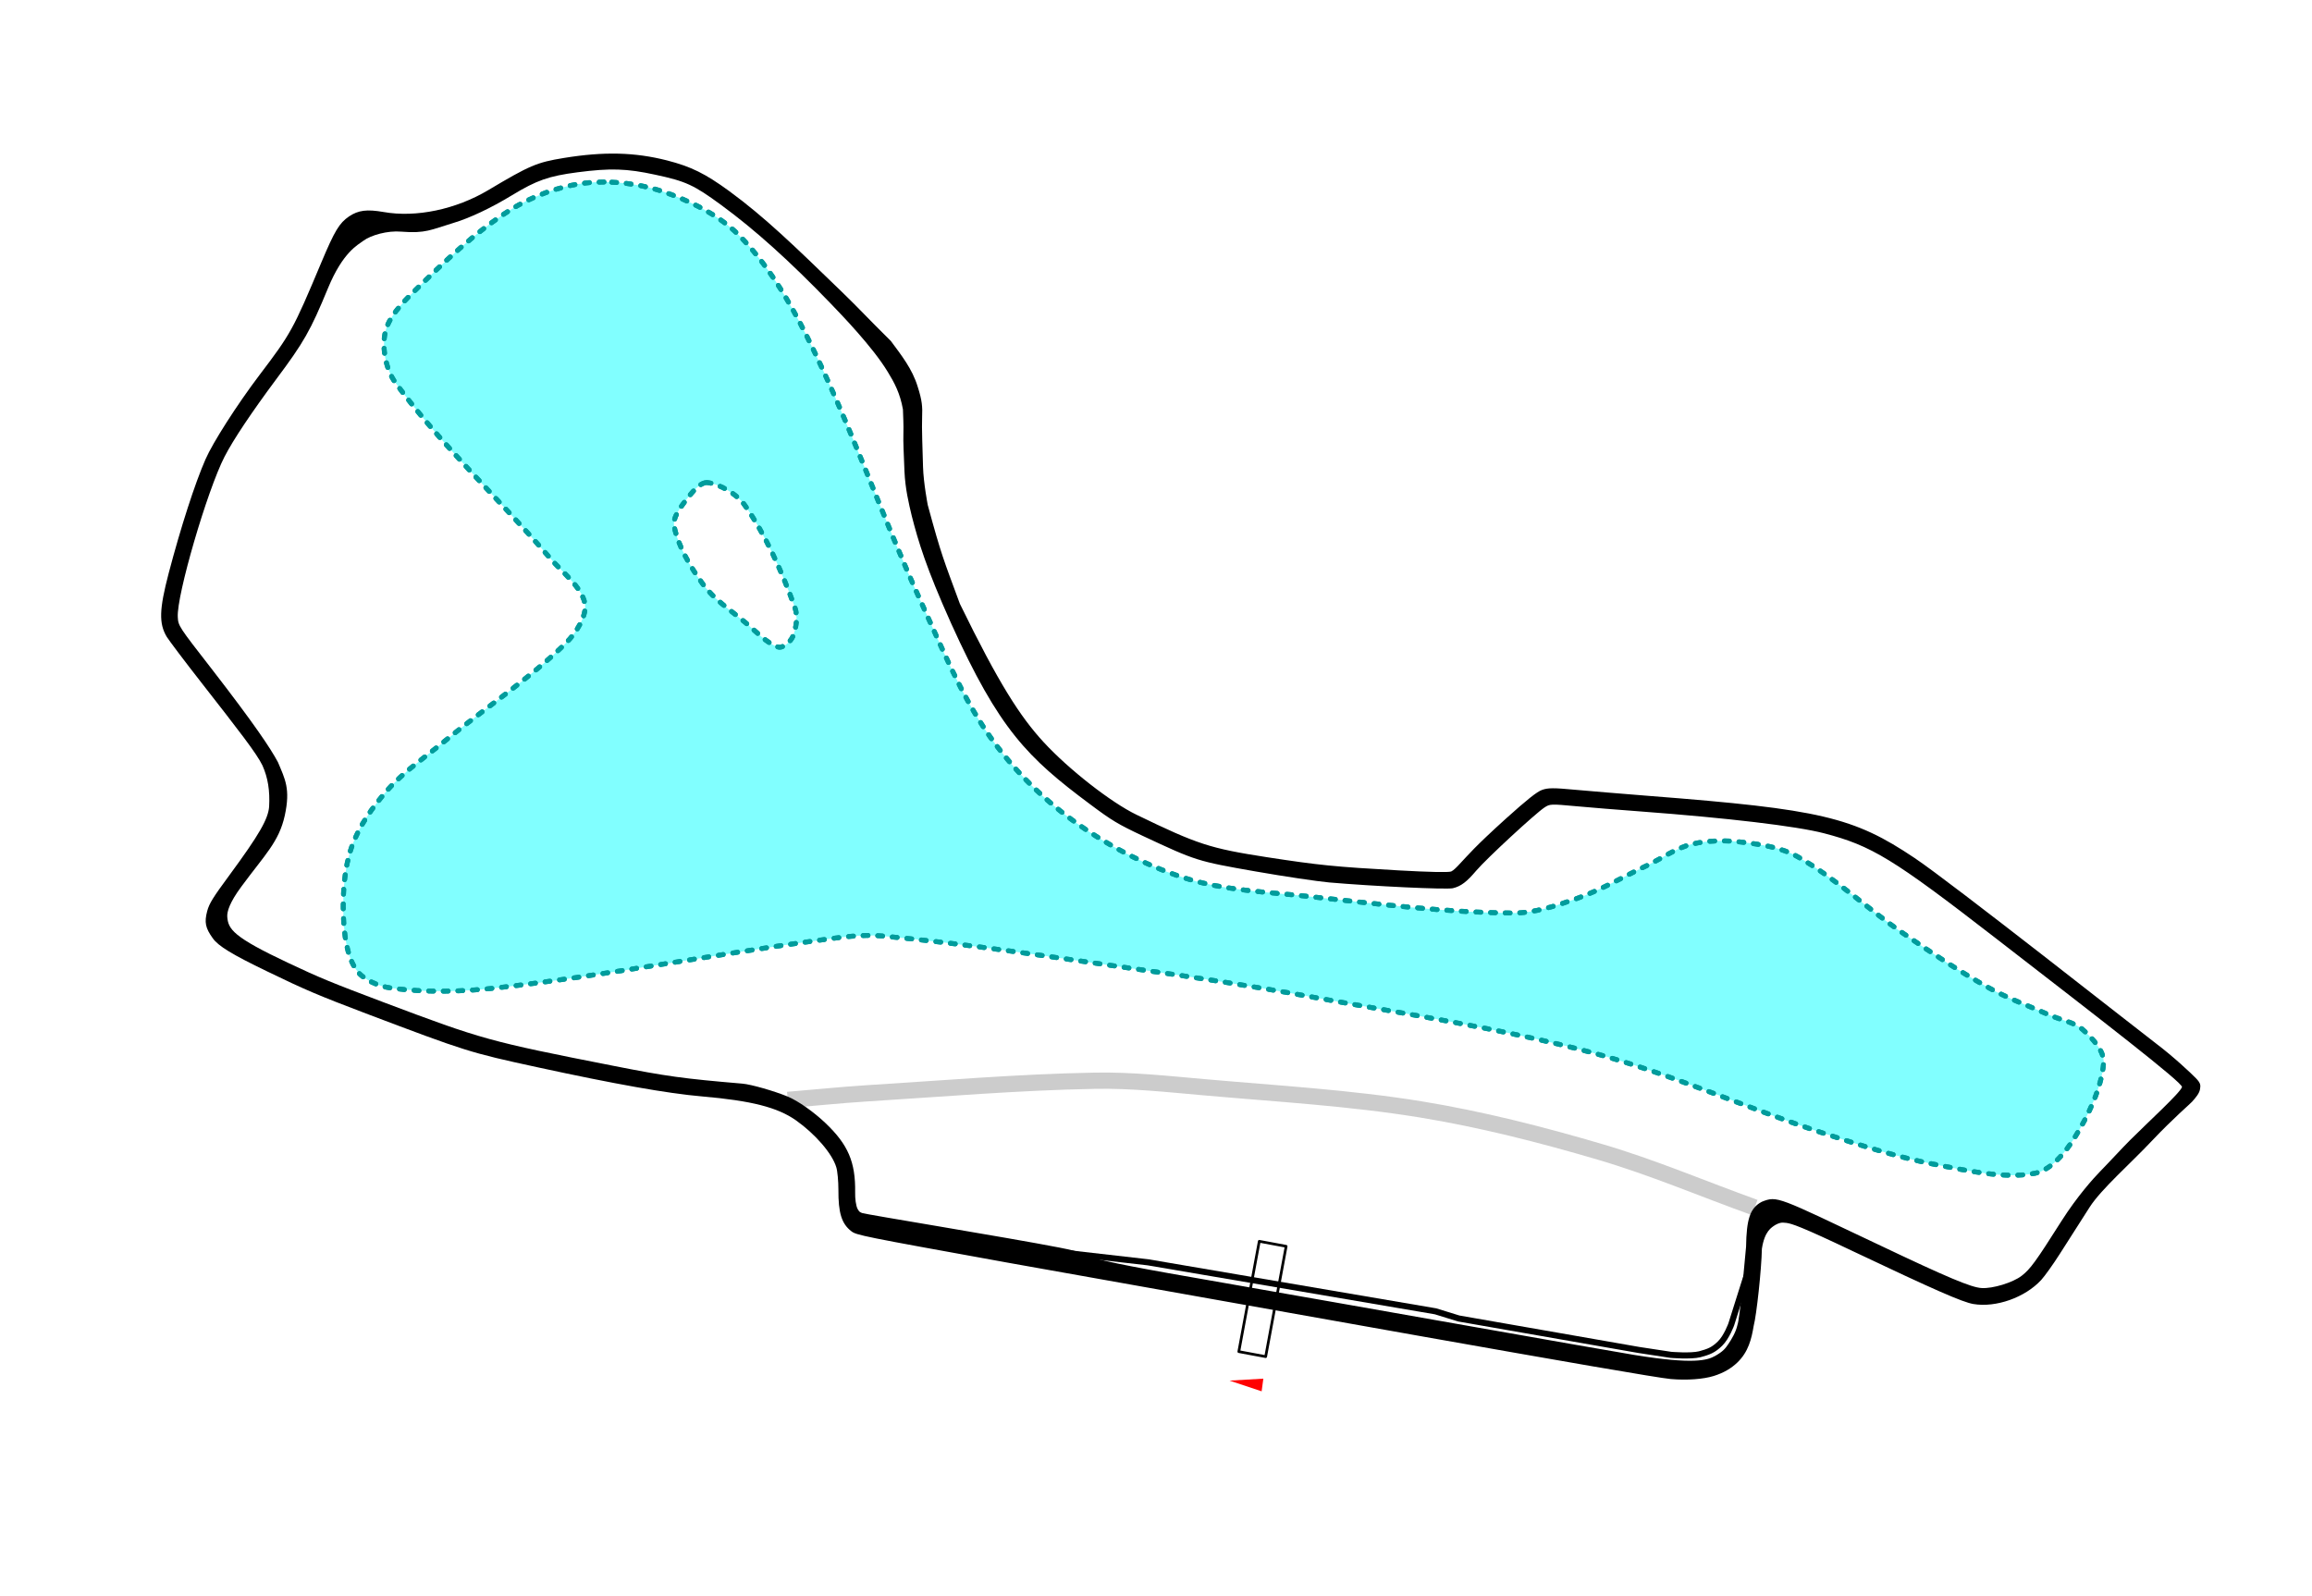
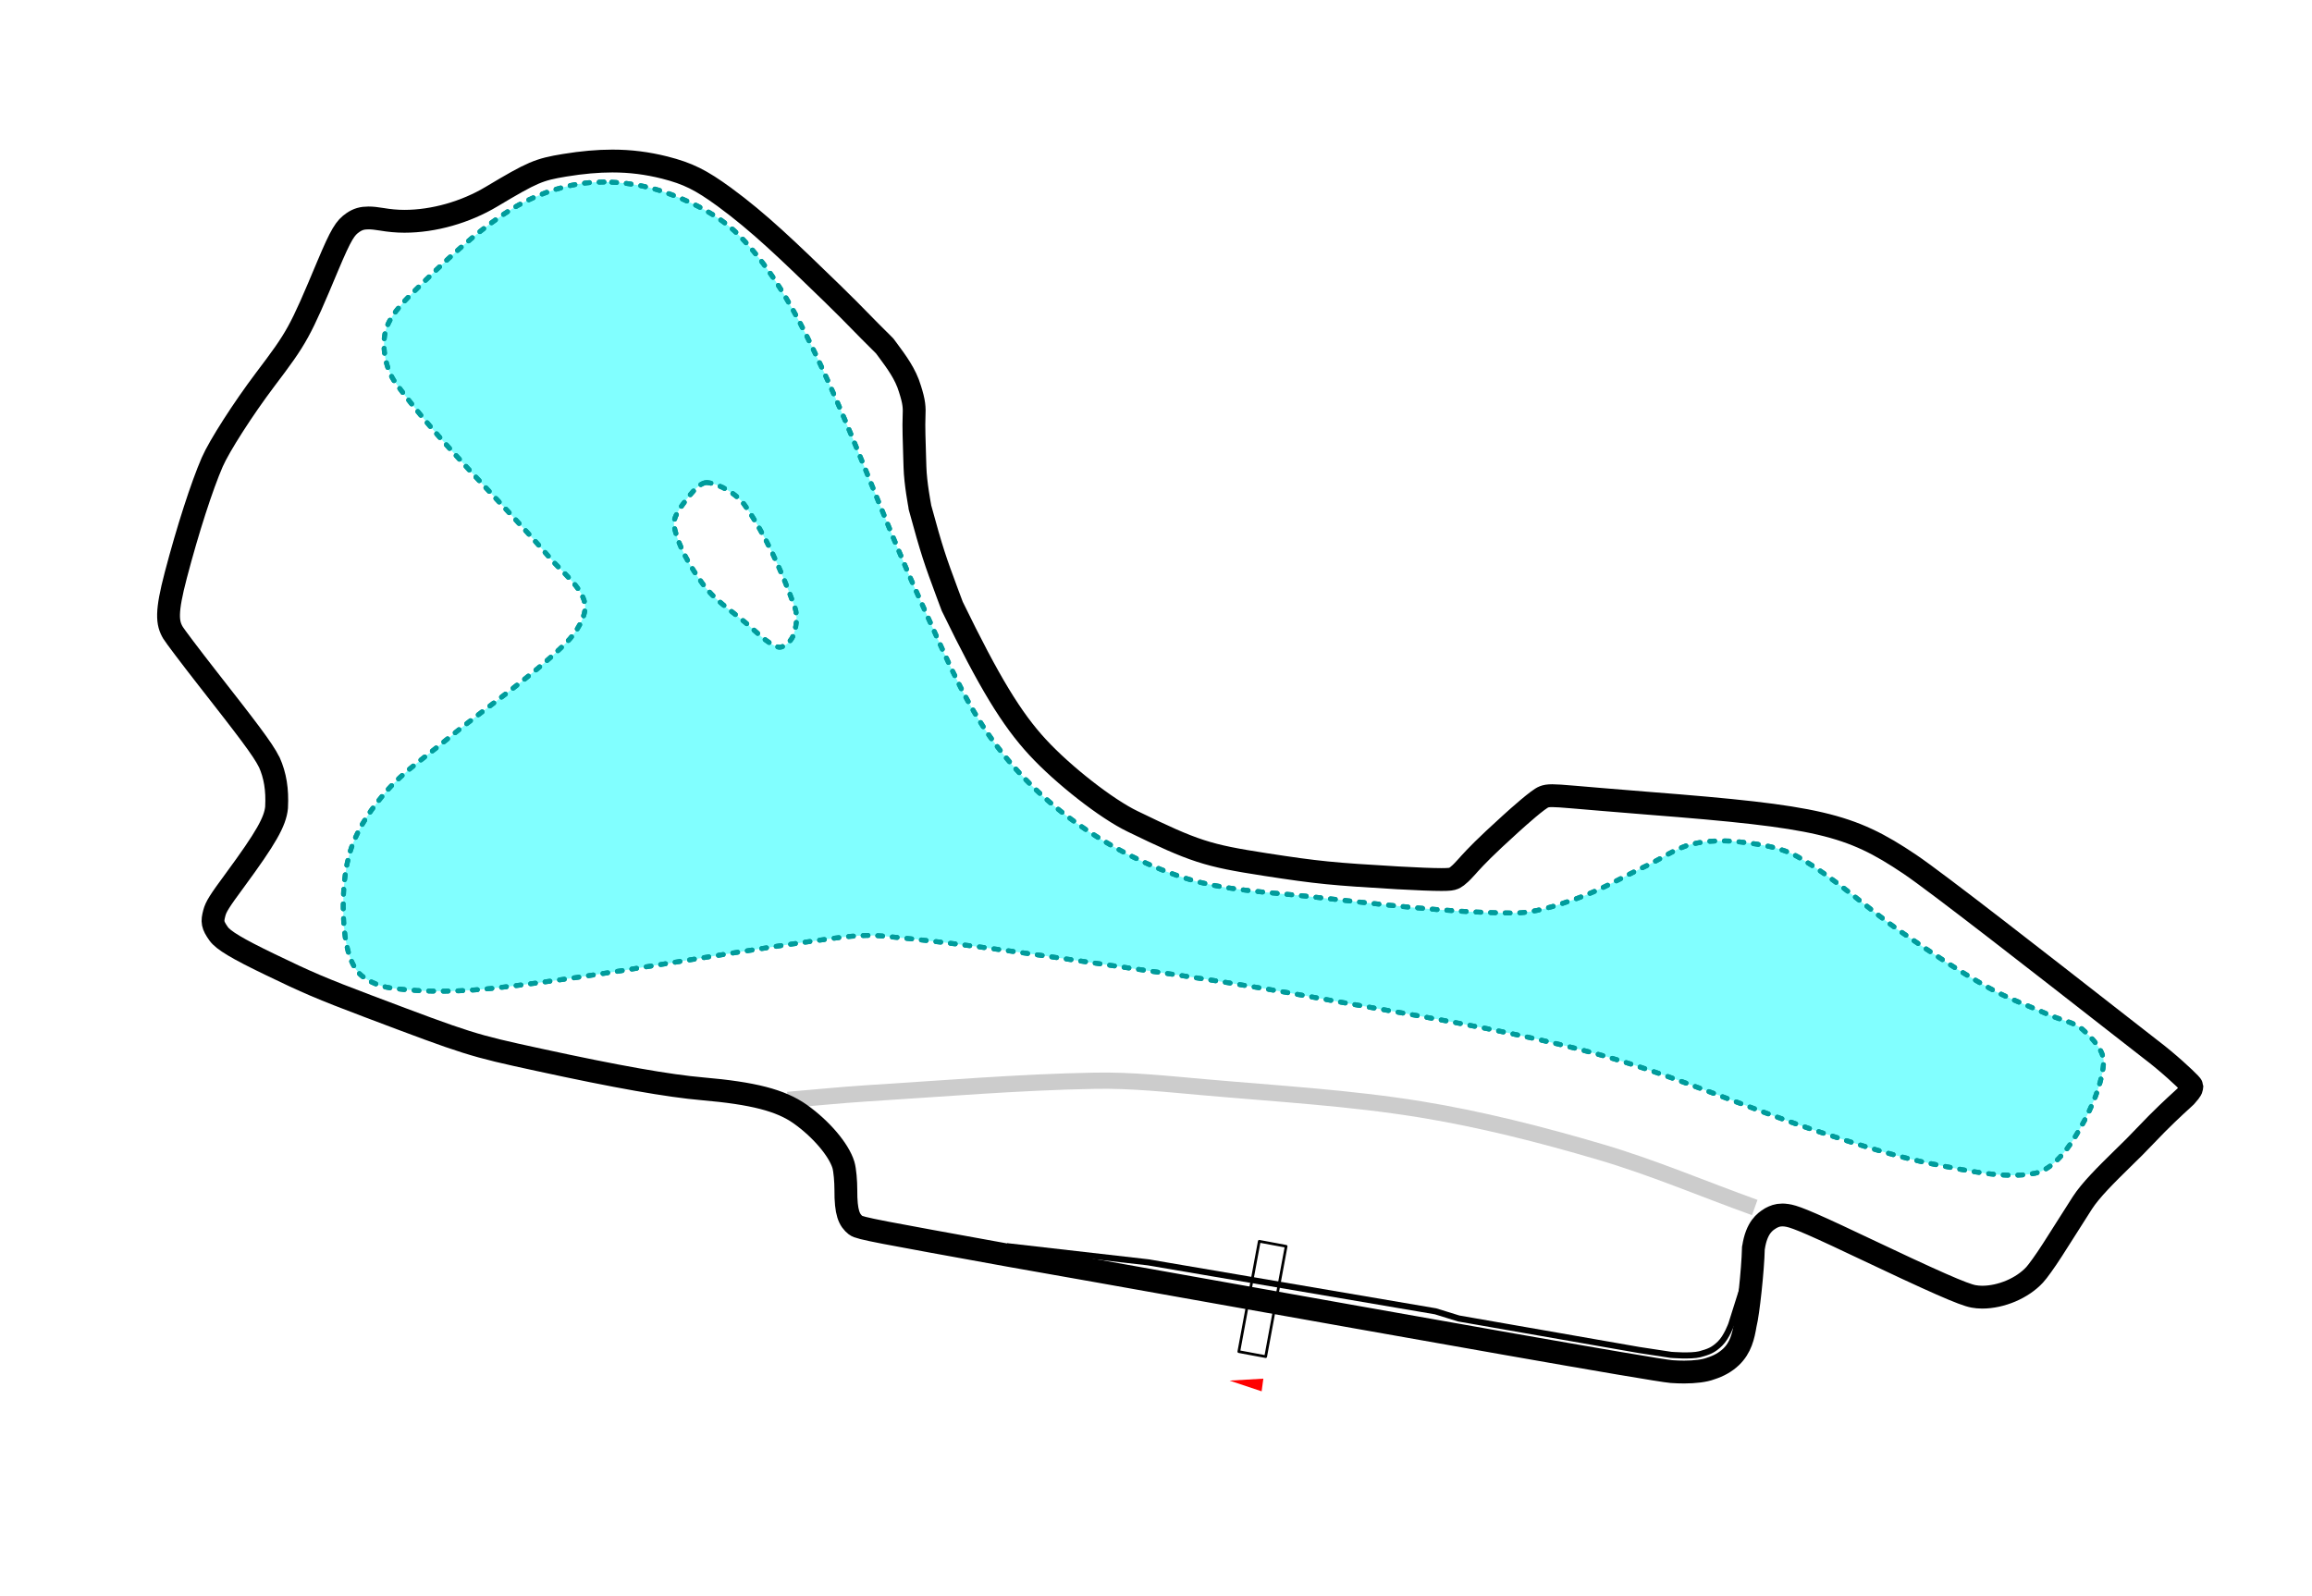
<svg xmlns="http://www.w3.org/2000/svg" xmlns:xlink="http://www.w3.org/1999/xlink" version="1.1" id="svg12060" x="0px" y="0px" viewBox="0 0 1518.9 1048.5" style="enable-background:new 0 0 1518.9 1048.5;" xml:space="preserve">
  <style type="text/css">
	.st0{fill:none;}
	.st1{fill:none;stroke:#CCCCCC;stroke-width:10.667;stroke-miterlimit:4.267;}
- 	.st2{fill:none;stroke:#000000;stroke-width:4.012;stroke-miterlimit:4.267;}
- 	.st3{fill:#FF0000;}
+ 	.st2{fill:none;stroke:#000000;stroke-width:15;stroke-linejoin:round;stroke-miterlimit:10;}
+ 	.st3{fill:none;stroke:#000000;stroke-width:4.012;stroke-miterlimit:4.267;}
+ 	.st4{fill:#FF0000;}
	
- 		.st4{fill:url(#rect3457-7_2_);stroke:#000000;stroke-width:1.375;stroke-linecap:round;stroke-linejoin:round;stroke-miterlimit:7.085;}
+ 		.st5{fill:url(#rect3457-7_2_);stroke:#000000;stroke-width:1.375;stroke-linecap:round;stroke-linejoin:round;stroke-miterlimit:7.085;}
	
- 		.st5{fill:#00FFFF;fill-opacity:0.494;stroke:#009C9C;stroke-width:3.2;stroke-linecap:round;stroke-miterlimit:4.267;stroke-dasharray:3.2,6.4;}
+ 		.st6{fill:#00FFFF;fill-opacity:0.494;stroke:#009C9C;stroke-width:3.2;stroke-linecap:round;stroke-miterlimit:4.267;stroke-dasharray:3.2,6.4;}
	
- 		.st6{fill:url(#path14962_2_);stroke:#009C9C;stroke-width:3.2;stroke-linecap:round;stroke-miterlimit:4.267;stroke-dasharray:3.2,6.4;}
+ 		.st7{fill:url(#path14962_2_);stroke:#009C9C;stroke-width:3.2;stroke-linecap:round;stroke-miterlimit:4.267;stroke-dasharray:3.2,6.4;}
</style>
  <pattern y="1048.5" width="1518.9" height="1048.5" patternUnits="userSpaceOnUse" id="path14962_1_" viewBox="0 -1048.5 1518.9 1048.5" style="overflow:visible;">
    <g>
      <rect y="-1048.5" class="st0" width="1518.9" height="1048.5" />
      <g>
        <rect y="-1048.5" class="st0" width="1518.9" height="1048.5" />
      </g>
    </g>
  </pattern>
  <pattern y="1048.5" width="1518.9" height="1048.5" patternUnits="userSpaceOnUse" id="rect3457-7_1_" viewBox="0 -1048.5 1518.9 1048.5" style="overflow:visible;">
    <g>
      <rect y="-1048.5" class="st0" width="1518.9" height="1048.5" />
      <g>
        <rect y="-1048.5" class="st0" width="1518.9" height="1048.5" />
      </g>
    </g>
  </pattern>
  <g id="use13674">
    <path id="path13652_2_" class="st1" d="M1152.8,793.4   c-33.9-12.2-67.3-26.5-101.8-36.6c-38.7-11.4-78-21.4-117.8-27.9c-46.8-7.6-94.4-10.3-141.7-14.5c-24.1-2.1-48.3-4.8-72.5-4.3   c-50,0.9-100,5.2-150,8.3c-17.2,1.1-34.3,2.9-51.5,4.3" />
  </g>
  <g id="g1360">
-     <path id="track" d="   M559.2,808.9c-6.3-4.9-8.5-12-8.4-27.3c0-5.5-0.6-12.2-1.4-14.7c-2.7-9-13.8-21.8-26.5-30.8c-12.1-8.5-29.2-12.9-61.7-15.7   c-22.4-1.9-57.2-8.1-108.3-19.2c-44.7-9.7-46.7-10.4-112.5-35.3c-31.1-11.8-40.1-15.6-65-27.7c-23-11.1-32-16.6-35.6-21.7   c-4.9-6.8-5.6-10.5-3.7-17.8c1.4-5.2,3.9-9.1,14.5-23.5c20.1-27.3,25.5-37.1,26.2-45.1c0.6-10.6-0.8-19.2-4.4-27.2   c-3.8-7.9-15.6-23-39.8-54c-11.2-14.3-21.5-28-23-30.4c-5.3-8.8-5-18.1,1.2-41.8c8-30.4,17.2-58.9,24.2-74.9   c4.9-11.2,20.8-36,35.4-55.3c20.7-27.3,22.1-29.7,40.6-73.8c8.9-21.2,11.9-26.1,18.3-30.5c6.1-4.1,11.8-4.8,22.7-2.9   c21.3,3.8,47.5-1.7,68.8-14.4c27.2-16.2,31.8-18.2,49.6-21.1c26.3-4.3,46.6-3.8,67.8,1.6c15.9,4.1,25,8.6,40.8,20.1   c23.6,17.3,42.6,35.8,73.9,66.1c12.8,12.4,15.8,16.1,32.4,32.5c6.6,9,14,18.1,17.6,30c2.9,9,3.2,13.2,2.9,20s0.3,22.2,0.6,32.7   s3.1,25,3.1,25c9,33.2,10.3,35.6,21.1,64.9c25.5,52.3,39.6,74.2,55.1,91c16.5,17.9,44.3,39.6,60.9,47.6   c40.4,19.6,48.3,22.1,85.6,27.9c34.5,5.3,44.3,6.3,86.9,8.7c19.7,1.1,32.7,1.4,34.3,0.7c1.4-0.6,3.9-3.1,5.7-5.1   c5.7-6,9.3-10.7,30.2-29.6c13.9-12.5,20.4-17.7,23.8-18.9c3.9-1.4,7.7-1.4,21.5-0.1c9.2,0.8,31.4,2.7,49.4,4.1   c111.9,8.7,133.7,13.8,173.9,40.8C1282.1,580,1405,677,1416.4,685.6s23,19.5,26.2,22.8s3.2,4.6,2.7,7.4c-0.5,2.8-3,5.6-5.2,8.1   c-1.1,1.3-12.2,10.7-26.4,25.7c-14.1,15-33.2,31.6-40.9,43.6c-5.3,8.4-15.2,23.8-19.6,30.7s-9.9,14.6-12.2,17.1   c-10.7,11.6-29.8,18.3-44.6,15.8c-7.3-1.3-24.9-9-78.9-34.6c-34.6-16.5-40.4-18.2-43.9-18.7s-4.9,0.1-7.2,1.3   c-2.6,1.7-7.1,4-8.9,15.7c-0.3,14-3.5,43.5-5.4,50.7c-1.4,8.4-3.4,17.1-10.9,24.2c-3.7,3.5-8.6,6.6-15.4,8.7   c-6.8,2.1-17.3,2.9-28.1,2c-15.8-1.3-274.7-47.9-435.3-76.4C565.8,812.2,562.6,811.6,559.2,808.9L559.2,808.9z M1073.9,890.3   c38.8,6.3,47.7,3.5,52.9,0.6c5.1-2.9,6.6-4.7,8.8-8c2.2-3.3,4.8-7.7,5.8-12.2c1.7-4.6,4.3-37.3,5.7-51.5c0.3-18,2.5-25.5,10.4-29.6   c10.2-4,10.1-3.3,76.2,28c46,21.9,61.3,28.3,68.1,28.7c7.3,0.5,20.6-3.6,26.3-8c5.8-4.5,9.2-9.2,26.2-36   c10.3-16.2,21-28.1,25.5-32.7c5.7-5.8,13.9-14.8,19.6-20.5c11.8-11.8,33.2-31.3,34.1-34.9c0.1-3.1-52.8-43.9-122.2-97.6   c-67.8-52.5-81.6-60.9-113-69.1c-18-4.7-63.8-10.1-120-14.3c-14.4-1.1-33.8-2.6-43.1-3.5c-16.3-1.5-17-1.5-20.6,0.9   c-5.9,3.9-37.7,33.2-44.8,41.5c-6.1,7.2-9.9,10.2-15.3,11.5c-4.1,1-52.6-1.3-81.4-3.8c-7.6-0.7-29.3-3.9-48.1-7.2   c-38.7-6.8-39-6.9-74.5-23.5c-15.9-7.5-20-9.9-34.4-20.7c-41.2-30.7-59.7-49.1-91.2-118.7C608.4,373,603.3,355.8,599,339   c-2-8.3-4.3-18-4.8-29.3c-0.4-11.3-0.9-18.9-0.7-24.9c0.2-5.9-0.2-11.3-0.3-15.8c-1.9-10.7-5.7-17.7-10-24.7   c-10-16.5-30.5-37.6-37.5-44.9c-27.2-28.2-49.8-48.5-71.9-64.7c-18-13.2-23.2-15.6-43.3-19.9c-18.8-4.1-29.6-4.4-51.1-1.6   c-19,2.5-26.7,5.2-42.9,15c-14.3,8.7-28,15.1-39,18.4c-14.3,4.3-17.8,6.9-33.9,5.6c-9-0.8-19.9,2.3-24.9,6   c-3.7,2.8-13.4,7.4-23.2,31.1c-11.6,28.1-15.8,35.5-34.2,60.1c-15.9,21.4-28,39.4-33.8,50.7c-11.4,22.2-31.6,91.3-30.7,105.4   c0.3,5.7,0.7,6.3,22.1,33.8c28.5,36.8,38.9,52.5,43.7,61.5c4.7,11.2,8.3,17.5,4.5,35c-3.8,17.4-13.2,25.9-28.5,46.7   c-7.8,10.5-9.5,16.5-9.3,19.8c0.6,8.2,3.7,13.3,40.3,30.5c20.5,9.7,28.1,12.8,62.8,25.9c64.5,24.3,68.7,25.5,150.6,41.6   c34.9,6.9,45.8,8.4,84.7,11.7c5.9,0.5,21.1,4.9,29.8,8.5c6.9,2.9,17,10,24.8,17.4c14.9,14.2,19.8,25.6,19.5,45.6   c-0.1,3.9,0.5,8.9,1.7,11c1.3,2.2,1.5,1.8,2.8,2.5c1.7,0.8,95.7,16.1,129.6,22.7c33.8,6.6-9.2,2.9,88.7,19.8   C904.3,860.4,1050.1,886.4,1073.9,890.3L1073.9,890.3z" />
-     <path id="pit" class="st2" d="M1147.5,838.1l-10.1,32   c0,0-3,8.4-7.4,12.7s-7.4,5.4-13.3,7c-5.9,1.5-19,0.4-19,0.4l-21-3.2l-118.4-20.7l-15.2-4.7l-188.9-32.2l-92.7-10.6" />
+     <path id="track" class="st2" d="M1106.4,901.5c-2.7,0-5.5-0.1-8.3-0.3c-12-1-172.6-29.6-314.4-54.9c-42.6-7.6-84-15-120.5-21.4   c-85.4-15.5-98.5-17.8-101-19.8c-4.3-3.4-6.6-8.1-6.5-23.4c0-5.4-0.6-12.9-1.6-16.3c-3-9.9-14.6-23.6-28.4-33.4   c-12.9-9.1-30.9-13.7-64.2-16.6c-22.1-1.9-56.3-7.9-107.7-19.1c-43.9-9.5-45.9-10.2-111.8-35.1c-31.2-11.8-40.2-15.7-64.6-27.5   c-21.6-10.4-30.7-15.9-33.7-20.1c-4.2-5.9-4.4-8-2.9-13.7c1.1-4.2,3.3-7.7,13.7-21.8c20.2-27.5,26.3-38.2,27.2-47.6l0-0.2   c0.6-11.4-0.9-20.8-4.8-29.5l-0.1-0.1c-4-8.3-15.3-22.8-40-54.4l-0.4-0.5c-11.8-15.1-21.5-28-22.7-30c-3.9-6.5-4.6-13.5,1.8-37.9   c7.9-30.1,17.1-58.5,23.9-74.2c4.7-10.8,20.4-35.2,34.8-54.3c21.1-27.9,22.7-30.7,41.2-74.9c8.8-20.9,11.4-24.8,16.5-28.3   c3.2-2.2,6.1-3,10.2-3c2.4,0,5.2,0.3,8.8,0.9c4.7,0.8,9.7,1.3,14.8,1.3c19.1,0,40.1-5.9,57.4-16.3c26.8-16,30.8-17.7,47.8-20.5   c11.6-1.9,21.9-2.8,31.4-2.8c11.9,0,22.8,1.4,34.4,4.3c15.3,3.9,23.7,8.1,39.1,19.3c22.9,16.8,41.2,34.5,71.6,64l1.7,1.7   c6.6,6.4,10.6,10.5,15.3,15.3c4.2,4.3,9,9.2,16.8,16.9c0.7,0.9,1.3,1.8,2,2.7c5.7,7.7,11.7,15.7,14.6,25.5c2.8,8.7,3,12.2,2.7,18.3   c-0.3,5.7,0.1,16.8,0.4,26.7c0.1,2.2,0.1,4.4,0.2,6.4c0.3,10.8,3.1,25.2,3.2,25.8l0,0.2l0,0.2c8.1,29.7,10,34.9,18,56.5   c1,2.7,2.1,5.6,3.3,8.8l0.1,0.2l0.1,0.2c24.1,49.5,38.7,73.6,55.9,92.2c16.8,18.2,45.3,40.5,62.4,48.7c40.7,19.8,48.9,22.4,87,28.3   c34.9,5.4,44.7,6.3,87.4,8.8c12.7,0.7,22.6,1.1,28.5,1.1c5.3,0,6.8-0.3,8-0.8c0.7-0.3,2.8-1.2,7.4-6.3c1-1.1,2-2.1,2.9-3.2   c4.4-4.8,9.9-10.7,26.9-26.1c5.5-5,18.5-16.6,22.1-17.9c1.3-0.5,2.7-0.8,5.5-0.8c2.8,0,6.6,0.3,13.8,0.9c4.7,0.4,29.2,2.5,49.5,4.1   c111.3,8.7,132.1,13.5,171.5,40c17.9,12,91.8,69.8,131.5,100.8c13.8,10.8,23.9,18.6,26.8,20.9c11.4,8.6,22.8,19.3,25.6,22.3   c1.1,1.2,1.5,1.7,1.5,1.9c0,0.2-0.1,0.6-0.2,1.2c-0.2,1.4-2.5,3.9-3.9,5.5l-0.1,0.1l0,0c-0.3,0.3-1.5,1.4-2.7,2.5   c-4.3,3.9-13.2,12.1-23.6,23.1c-4.7,5-9.9,10.2-15.1,15.2c-10.8,10.6-21,20.7-26.4,29.1c-3.6,5.6-9.2,14.5-13.8,21.7   c-2.3,3.6-4.3,6.8-5.8,9.1c-4.6,7.2-9.8,14.4-11.7,16.4c-8.1,8.8-22,14.7-34.5,14.7c-2,0-3.9-0.2-5.6-0.5   c-6.7-1.2-24.9-9.2-77.6-34.2c-35.1-16.7-41.1-18.5-45.3-19.1c-1.1-0.2-2-0.2-2.9-0.2c-3.1,0-5.2,0.9-7.3,2l-0.2,0.1l-0.6,0.4   c-3,1.9-8.7,5.6-10.7,18.9l-0.1,0.3l0,0.3c-0.3,14.3-3.5,43-5.2,49.5l-0.1,0.2l0,0.2c-1.3,7.8-3,15.3-9.4,21.4   c-3.6,3.4-8,5.9-13.4,7.6C1119.9,900.7,1113.5,901.5,1106.4,901.5z" />
+     <path id="pit" class="st3" d="M1147.5,838.1l-10.1,32   c0,0-3,8.4-7.4,12.7s-7.4,5.4-13.3,7c-5.9,1.5-19,0.4-19,0.4l-21-3.2l-118.4-20.7l-15.2-4.7l-188.9-32.2l-92.7-10.6" />
  </g>
  <g id="g4801" transform="matrix(-1.073663,0.7125746,-0.7125746,-1.073663,2630.234,844.3727)">
-     <path id="path3463-1" class="st3" d="M1194.7,727.9l-4.3,4.9l14.9,8.7L1194.7,727.9z" />
+     <path id="path3463-1" class="st4" d="M1194.7,727.9l-4.3,4.9l14.9,8.7L1194.7,727.9z" />
    <pattern id="rect3457-7_2_" xlink:href="#rect3457-7_1_" patternTransform="matrix(1.264 -0.54 0.54 1.264 26980.098 10475.289)">
	</pattern>
-     <polygon id="rect3457-7" class="st4" points="1153.4,792.3 1143.4,782.6 1183.2,741.5 1193.2,751.2  " />
+     <polygon id="rect3457-7" class="st5" points="1153.4,792.3 1143.4,782.6 1183.2,741.5 1193.2,751.2  " />
  </g>
  <g id="g16170">
-     <path id="path16164" class="st5" d="M396.8,119.6c-4.3,0-8.5,0.2-12.6,0.7   c-16.9,2.1-34.7,8.6-49.2,17.8c-22.9,14.5-43.4,34.2-62.9,53.3c-7.9,7.7-17.1,17.3-19.1,27.3c-2.1,10,0.4,24,6.8,32.8   c29.5,40.4,67.9,76.1,101.2,114.8c8.2,9.6,21.2,19.4,23.2,30.1c1.6,8-5.6,19.4-12.3,26c-23.8,23.5-53,42.6-79.3,64.2   c-13,10.7-27.3,20.3-38.3,32.8c-9.5,10.8-18.5,23.5-23.2,36.9c-4.9,14-6,30.2-5.5,45.1c0.4,12,2.1,26.3,8.2,35.5   c4.4,6.7,14.8,11.2,23.2,12.3c22,3,45.8,2.5,68.4,0c71.3-8,142.1-21.9,213.3-31.5c13.6-1.8,27.4-4,41-2.7   c56.1,5.1,112.2,14,168.1,21.9c37.5,5.3,74.9,11,112.1,17.8c62.1,11.4,125,20.7,185.9,36.9c52.1,13.9,101.7,36.6,153.1,53.3   c24.3,7.9,48.8,15.8,73.8,20.5c21,4,44.7,9.3,64.2,5.5c10.6-2.1,20-13.7,26-23.3c9.1-14.5,17.9-33.3,19.1-49.2   c0.6-7.8-7.5-16.4-13.7-21.9c-5.7-5-14.6-6.3-21.9-9.6c-13.2-5.9-27-10.7-39.7-17.8c-19.3-10.7-37.8-23.1-56-35.6   c-23.7-16.2-45.1-36.7-69.7-50.6c-10.9-6.2-24.4-8.1-36.9-9.6c-10.8-1.3-22.4-1.2-32.8,1.4c-10.1,2.5-19.2,9.1-28.7,13.7   c-15.5,7.3-30.4,16.2-46.5,21.9c-13.6,4.8-28,9.7-42.4,9.6c-44.4-0.3-89.5-6.1-134-10.9c-27.5-3-56.1-3.9-82-12.3   c-26-8.4-51.8-22.1-73.8-38.3c-20.8-15.2-40-34.8-54.7-56.1c-18.1-26.2-30.4-56.8-43.8-86.1c-26.3-57.7-47-118.3-75.2-175   c-11.9-24-26.6-48.5-45.1-67c-13.4-13.4-32.6-22.6-50.6-28.7C422.9,121.8,409.6,119.6,396.8,119.6z M463.9,317.1c0.3,0,0.6,0,0.9,0   c7.9,0.9,19.3,7.4,24.6,15c13.8,19.7,24.5,44.1,32.8,67c2.1,5.9,0.9,13.8-1.4,19.2c-1.4,3.3-6.4,7.8-9.6,6.8   c-7.3-2.2-14.9-10.6-21.9-16.4c-9.4-7.8-20.2-14.9-27.3-24.6c-8.3-11.3-16.6-25.4-19.1-38.3c-1.1-5.9,4.4-12.7,8.2-17.8   C454.4,323.9,459.3,317.5,463.9,317.1L463.9,317.1z" />
+     <path id="path16164" class="st6" d="M396.8,119.6c-4.3,0-8.5,0.2-12.6,0.7   c-16.9,2.1-34.7,8.6-49.2,17.8c-22.9,14.5-43.4,34.2-62.9,53.3c-7.9,7.7-17.1,17.3-19.1,27.3c-2.1,10,0.4,24,6.8,32.8   c29.5,40.4,67.9,76.1,101.2,114.8c8.2,9.6,21.2,19.4,23.2,30.1c1.6,8-5.6,19.4-12.3,26c-23.8,23.5-53,42.6-79.3,64.2   c-13,10.7-27.3,20.3-38.3,32.8c-9.5,10.8-18.5,23.5-23.2,36.9c-4.9,14-6,30.2-5.5,45.1c0.4,12,2.1,26.3,8.2,35.5   c4.4,6.7,14.8,11.2,23.2,12.3c22,3,45.8,2.5,68.4,0c71.3-8,142.1-21.9,213.3-31.5c13.6-1.8,27.4-4,41-2.7   c56.1,5.1,112.2,14,168.1,21.9c37.5,5.3,74.9,11,112.1,17.8c62.1,11.4,125,20.7,185.9,36.9c52.1,13.9,101.7,36.6,153.1,53.3   c24.3,7.9,48.8,15.8,73.8,20.5c21,4,44.7,9.3,64.2,5.5c10.6-2.1,20-13.7,26-23.3c9.1-14.5,17.9-33.3,19.1-49.2   c0.6-7.8-7.5-16.4-13.7-21.9c-5.7-5-14.6-6.3-21.9-9.6c-13.2-5.9-27-10.7-39.7-17.8c-19.3-10.7-37.8-23.1-56-35.6   c-23.7-16.2-45.1-36.7-69.7-50.6c-10.9-6.2-24.4-8.1-36.9-9.6c-10.8-1.3-22.4-1.2-32.8,1.4c-10.1,2.5-19.2,9.1-28.7,13.7   c-15.5,7.3-30.4,16.2-46.5,21.9c-13.6,4.8-28,9.7-42.4,9.6c-44.4-0.3-89.5-6.1-134-10.9c-27.5-3-56.1-3.9-82-12.3   c-26-8.4-51.8-22.1-73.8-38.3c-20.8-15.2-40-34.8-54.7-56.1c-18.1-26.2-30.4-56.8-43.8-86.1c-26.3-57.7-47-118.3-75.2-175   c-11.9-24-26.6-48.5-45.1-67c-13.4-13.4-32.6-22.6-50.6-28.7C422.9,121.8,409.6,119.6,396.8,119.6z M463.9,317.1c0.3,0,0.6,0,0.9,0   c7.9,0.9,19.3,7.4,24.6,15c13.8,19.7,24.5,44.1,32.8,67c2.1,5.9,0.9,13.8-1.4,19.2c-1.4,3.3-6.4,7.8-9.6,6.8   c-7.3-2.2-14.9-10.6-21.9-16.4c-9.4-7.8-20.2-14.9-27.3-24.6c-8.3-11.3-16.6-25.4-19.1-38.3c-1.1-5.9,4.4-12.7,8.2-17.8   C454.4,323.9,459.3,317.5,463.9,317.1L463.9,317.1z" />
    <pattern id="path14962_2_" xlink:href="#path14962_1_" patternTransform="matrix(2.3394 0 0 1.8584 19726.557 34596.801)">
	</pattern>
-     <path id="path14962" class="st6" d="M396.8,119.6c-4.3,0-8.5,0.2-12.6,0.7   c-16.9,2.1-34.7,8.6-49.2,17.8c-22.9,14.5-43.4,34.2-62.9,53.3c-7.9,7.7-17.1,17.3-19.1,27.3c-2.1,10,0.4,24,6.8,32.8   c29.5,40.4,67.9,76.1,101.2,114.8c8.2,9.6,21.2,19.4,23.2,30.1c1.6,8-5.6,19.4-12.3,26c-23.8,23.5-53,42.6-79.3,64.2   c-13,10.7-27.3,20.3-38.3,32.8c-9.5,10.8-18.5,23.5-23.2,36.9c-4.9,14-6,30.2-5.5,45.1c0.4,12,2.1,26.3,8.2,35.5   c4.4,6.7,14.8,11.2,23.2,12.3c22,3,45.8,2.5,68.4,0c71.3-8,142.1-21.9,213.3-31.5c13.6-1.8,27.4-4,41-2.7   c56.1,5.1,112.2,14,168.1,21.9c37.5,5.3,74.9,11,112.1,17.8c62.1,11.4,125,20.7,185.9,36.9c52.1,13.9,101.7,36.6,153.1,53.3   c24.3,7.9,48.8,15.8,73.8,20.5c21,4,44.7,9.3,64.2,5.5c10.6-2.1,20-13.7,26-23.3c9.1-14.5,17.9-33.3,19.1-49.2   c0.6-7.8-7.5-16.4-13.7-21.9c-5.7-5-14.6-6.3-21.9-9.6c-13.2-5.9-27-10.7-39.7-17.8c-19.3-10.7-37.8-23.1-56-35.6   c-23.7-16.2-45.1-36.7-69.7-50.6c-10.9-6.2-24.4-8.1-36.9-9.6c-10.8-1.3-22.4-1.2-32.8,1.4c-10.1,2.5-19.2,9.1-28.7,13.7   c-15.5,7.3-30.4,16.2-46.5,21.9c-13.6,4.8-28,9.7-42.4,9.6c-44.4-0.3-89.5-6.1-134-10.9c-27.5-3-56.1-3.9-82-12.3   c-26-8.4-51.8-22.1-73.8-38.3c-20.8-15.2-40-34.8-54.7-56.1c-18.1-26.2-30.4-56.8-43.8-86.1c-26.3-57.7-47-118.3-75.2-175   c-11.9-24-26.6-48.5-45.1-67c-13.4-13.4-32.6-22.6-50.6-28.7C422.9,121.8,409.6,119.6,396.8,119.6z M463.9,317.1c0.3,0,0.6,0,0.9,0   c7.9,0.9,19.3,7.4,24.6,15c13.8,19.7,24.5,44.1,32.8,67c2.1,5.9,0.9,13.8-1.4,19.2c-1.4,3.3-6.4,7.8-9.6,6.8   c-7.3-2.2-14.9-10.6-21.9-16.4c-9.4-7.8-20.2-14.9-27.3-24.6c-8.3-11.3-16.6-25.4-19.1-38.3c-1.1-5.9,4.4-12.7,8.2-17.8   C454.4,323.9,459.3,317.5,463.9,317.1L463.9,317.1z" />
+     <path id="path14962" class="st7" d="M396.8,119.6c-4.3,0-8.5,0.2-12.6,0.7   c-16.9,2.1-34.7,8.6-49.2,17.8c-22.9,14.5-43.4,34.2-62.9,53.3c-7.9,7.7-17.1,17.3-19.1,27.3c-2.1,10,0.4,24,6.8,32.8   c29.5,40.4,67.9,76.1,101.2,114.8c8.2,9.6,21.2,19.4,23.2,30.1c1.6,8-5.6,19.4-12.3,26c-23.8,23.5-53,42.6-79.3,64.2   c-13,10.7-27.3,20.3-38.3,32.8c-9.5,10.8-18.5,23.5-23.2,36.9c-4.9,14-6,30.2-5.5,45.1c0.4,12,2.1,26.3,8.2,35.5   c4.4,6.7,14.8,11.2,23.2,12.3c22,3,45.8,2.5,68.4,0c71.3-8,142.1-21.9,213.3-31.5c13.6-1.8,27.4-4,41-2.7   c56.1,5.1,112.2,14,168.1,21.9c37.5,5.3,74.9,11,112.1,17.8c62.1,11.4,125,20.7,185.9,36.9c52.1,13.9,101.7,36.6,153.1,53.3   c24.3,7.9,48.8,15.8,73.8,20.5c21,4,44.7,9.3,64.2,5.5c10.6-2.1,20-13.7,26-23.3c9.1-14.5,17.9-33.3,19.1-49.2   c0.6-7.8-7.5-16.4-13.7-21.9c-5.7-5-14.6-6.3-21.9-9.6c-13.2-5.9-27-10.7-39.7-17.8c-19.3-10.7-37.8-23.1-56-35.6   c-23.7-16.2-45.1-36.7-69.7-50.6c-10.9-6.2-24.4-8.1-36.9-9.6c-10.8-1.3-22.4-1.2-32.8,1.4c-10.1,2.5-19.2,9.1-28.7,13.7   c-15.5,7.3-30.4,16.2-46.5,21.9c-13.6,4.8-28,9.7-42.4,9.6c-44.4-0.3-89.5-6.1-134-10.9c-27.5-3-56.1-3.9-82-12.3   c-26-8.4-51.8-22.1-73.8-38.3c-20.8-15.2-40-34.8-54.7-56.1c-18.1-26.2-30.4-56.8-43.8-86.1c-26.3-57.7-47-118.3-75.2-175   c-11.9-24-26.6-48.5-45.1-67c-13.4-13.4-32.6-22.6-50.6-28.7C422.9,121.8,409.6,119.6,396.8,119.6z M463.9,317.1c0.3,0,0.6,0,0.9,0   c7.9,0.9,19.3,7.4,24.6,15c13.8,19.7,24.5,44.1,32.8,67c2.1,5.9,0.9,13.8-1.4,19.2c-1.4,3.3-6.4,7.8-9.6,6.8   c-7.3-2.2-14.9-10.6-21.9-16.4c-9.4-7.8-20.2-14.9-27.3-24.6c-8.3-11.3-16.6-25.4-19.1-38.3c-1.1-5.9,4.4-12.7,8.2-17.8   C454.4,323.9,459.3,317.5,463.9,317.1L463.9,317.1z" />
  </g>
</svg>
